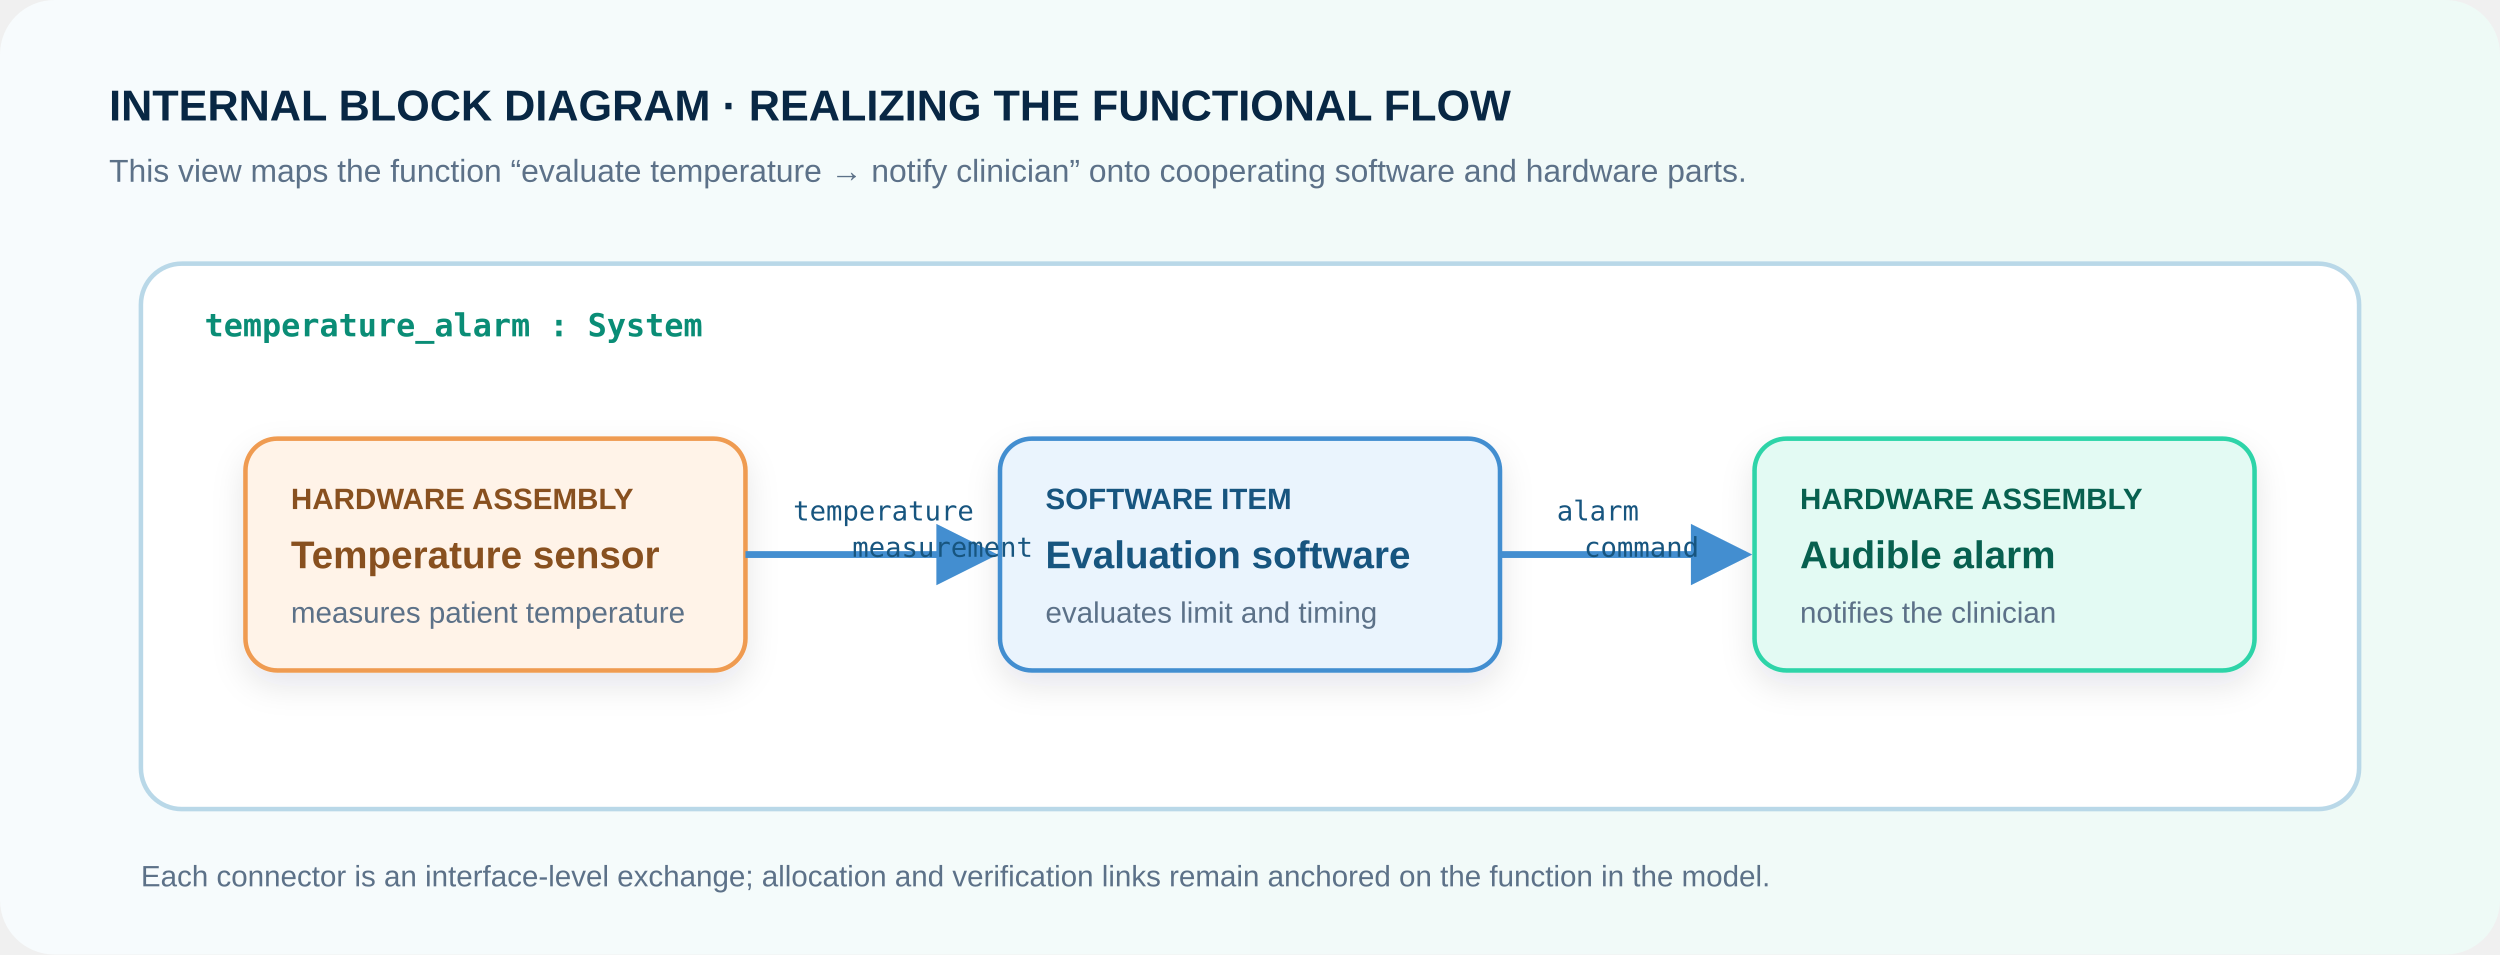
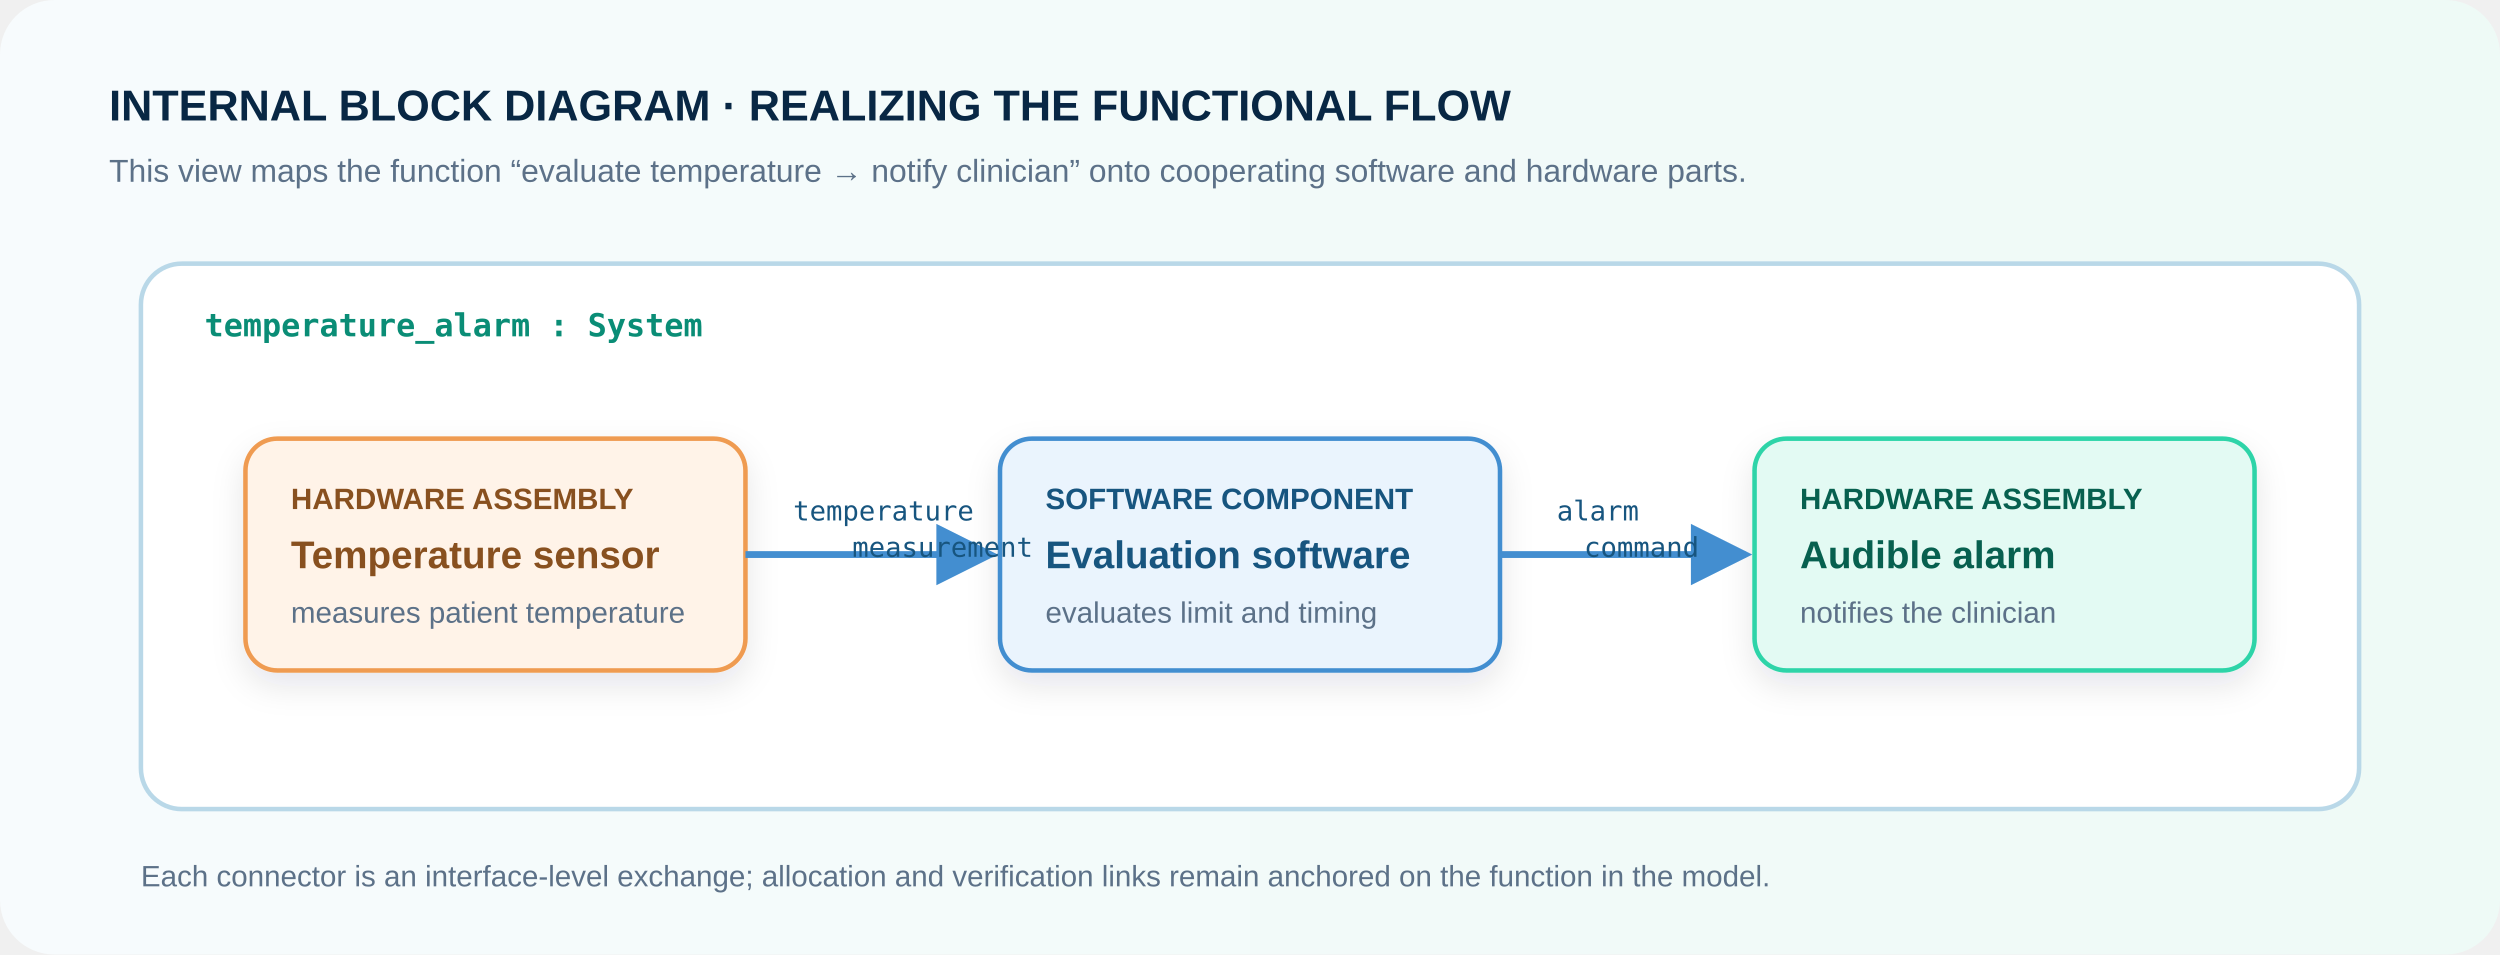
<svg xmlns="http://www.w3.org/2000/svg" width="1100" height="420" viewBox="0 0 1100 420" role="img" aria-labelledby="title desc">
  <defs>
    <linearGradient id="background" x1="0" x2="1">
      <stop stop-color="#f7fbfd" />
      <stop offset="1" stop-color="#eefaf6" />
    </linearGradient>
    <marker id="arrow" markerWidth="9" markerHeight="9" refX="8" refY="4.5" orient="auto">
      <path d="M0 0L9 4.5L0 9Z" fill="#438ed0" />
    </marker>
    <filter id="shadow" x="-20%" y="-20%" width="140%" height="140%">
      <feDropShadow dx="0" dy="6" stdDeviation="7" flood-color="#082744" flood-opacity=".10" />
    </filter>
  </defs>
  <rect width="1100" height="420" rx="24" fill="url(#background)" />
  <text x="48" y="53" font-family="Nunito,Arial,sans-serif" font-size="19" font-weight="850" fill="#082744">INTERNAL BLOCK DIAGRAM · REALIZING THE FUNCTIONAL FLOW</text>
  <text x="48" y="80" font-family="Nunito,Arial,sans-serif" font-size="14" fill="#5c7188">This view maps the function “evaluate temperature → notify clinician” onto cooperating software and hardware parts.</text>
  <rect x="62" y="116" width="976" height="240" rx="18" fill="#fff" stroke="#b9d8e8" stroke-width="2" />
  <text x="90" y="148" font-family="JetBrains Mono,monospace" font-size="14" font-weight="700" fill="#0a8d76">temperature_alarm : System</text>
  <g font-family="Nunito,Arial,sans-serif">
    <rect x="108" y="193" width="220" height="102" rx="14" fill="#fff3e8" stroke="#ef9b51" stroke-width="2" filter="url(#shadow)" />
    <text x="128" y="224" font-size="13" font-weight="850" fill="#88501f">HARDWARE ASSEMBLY</text>
    <text x="128" y="250" font-size="17" font-weight="850" fill="#88501f">Temperature sensor</text>
    <text x="128" y="274" font-size="13" fill="#5c7188">measures patient temperature</text>
    <rect x="440" y="193" width="220" height="102" rx="14" fill="#eaf4fd" stroke="#438ed0" stroke-width="2" filter="url(#shadow)" />
-     <text x="460" y="224" font-size="13" font-weight="850" fill="#17557f">SOFTWARE ITEM</text>
+     <text x="460" y="224" font-size="13" font-weight="850" fill="#17557f">SOFTWARE COMPONENT</text>
    <text x="460" y="250" font-size="17" font-weight="850" fill="#17557f">Evaluation software</text>
    <text x="460" y="274" font-size="13" fill="#5c7188">evaluates limit and timing</text>
    <rect x="772" y="193" width="220" height="102" rx="14" fill="#e3faf3" stroke="#2dd4a8" stroke-width="2" filter="url(#shadow)" />
    <text x="792" y="224" font-size="13" font-weight="850" fill="#07604f">HARDWARE ASSEMBLY</text>
    <text x="792" y="250" font-size="17" font-weight="850" fill="#07604f">Audible alarm</text>
    <text x="792" y="274" font-size="13" fill="#5c7188">notifies the clinician</text>
  </g>
  <path d="M328 244H436" stroke="#438ed0" stroke-width="3" marker-end="url(#arrow)" />
  <path d="M660 244H768" stroke="#438ed0" stroke-width="3" marker-end="url(#arrow)" />
  <g font-family="JetBrains Mono,monospace" font-size="12" fill="#17557f">
    <text x="349" y="229">temperature</text>
    <text x="375" y="245">measurement</text>
    <text x="685" y="229">alarm</text>
    <text x="697" y="245">command</text>
  </g>
  <text x="62" y="390" font-family="Nunito,Arial,sans-serif" font-size="13" fill="#5c7188">Each connector is an interface-level exchange; allocation and verification links remain anchored on the function in the model.</text>
</svg>
